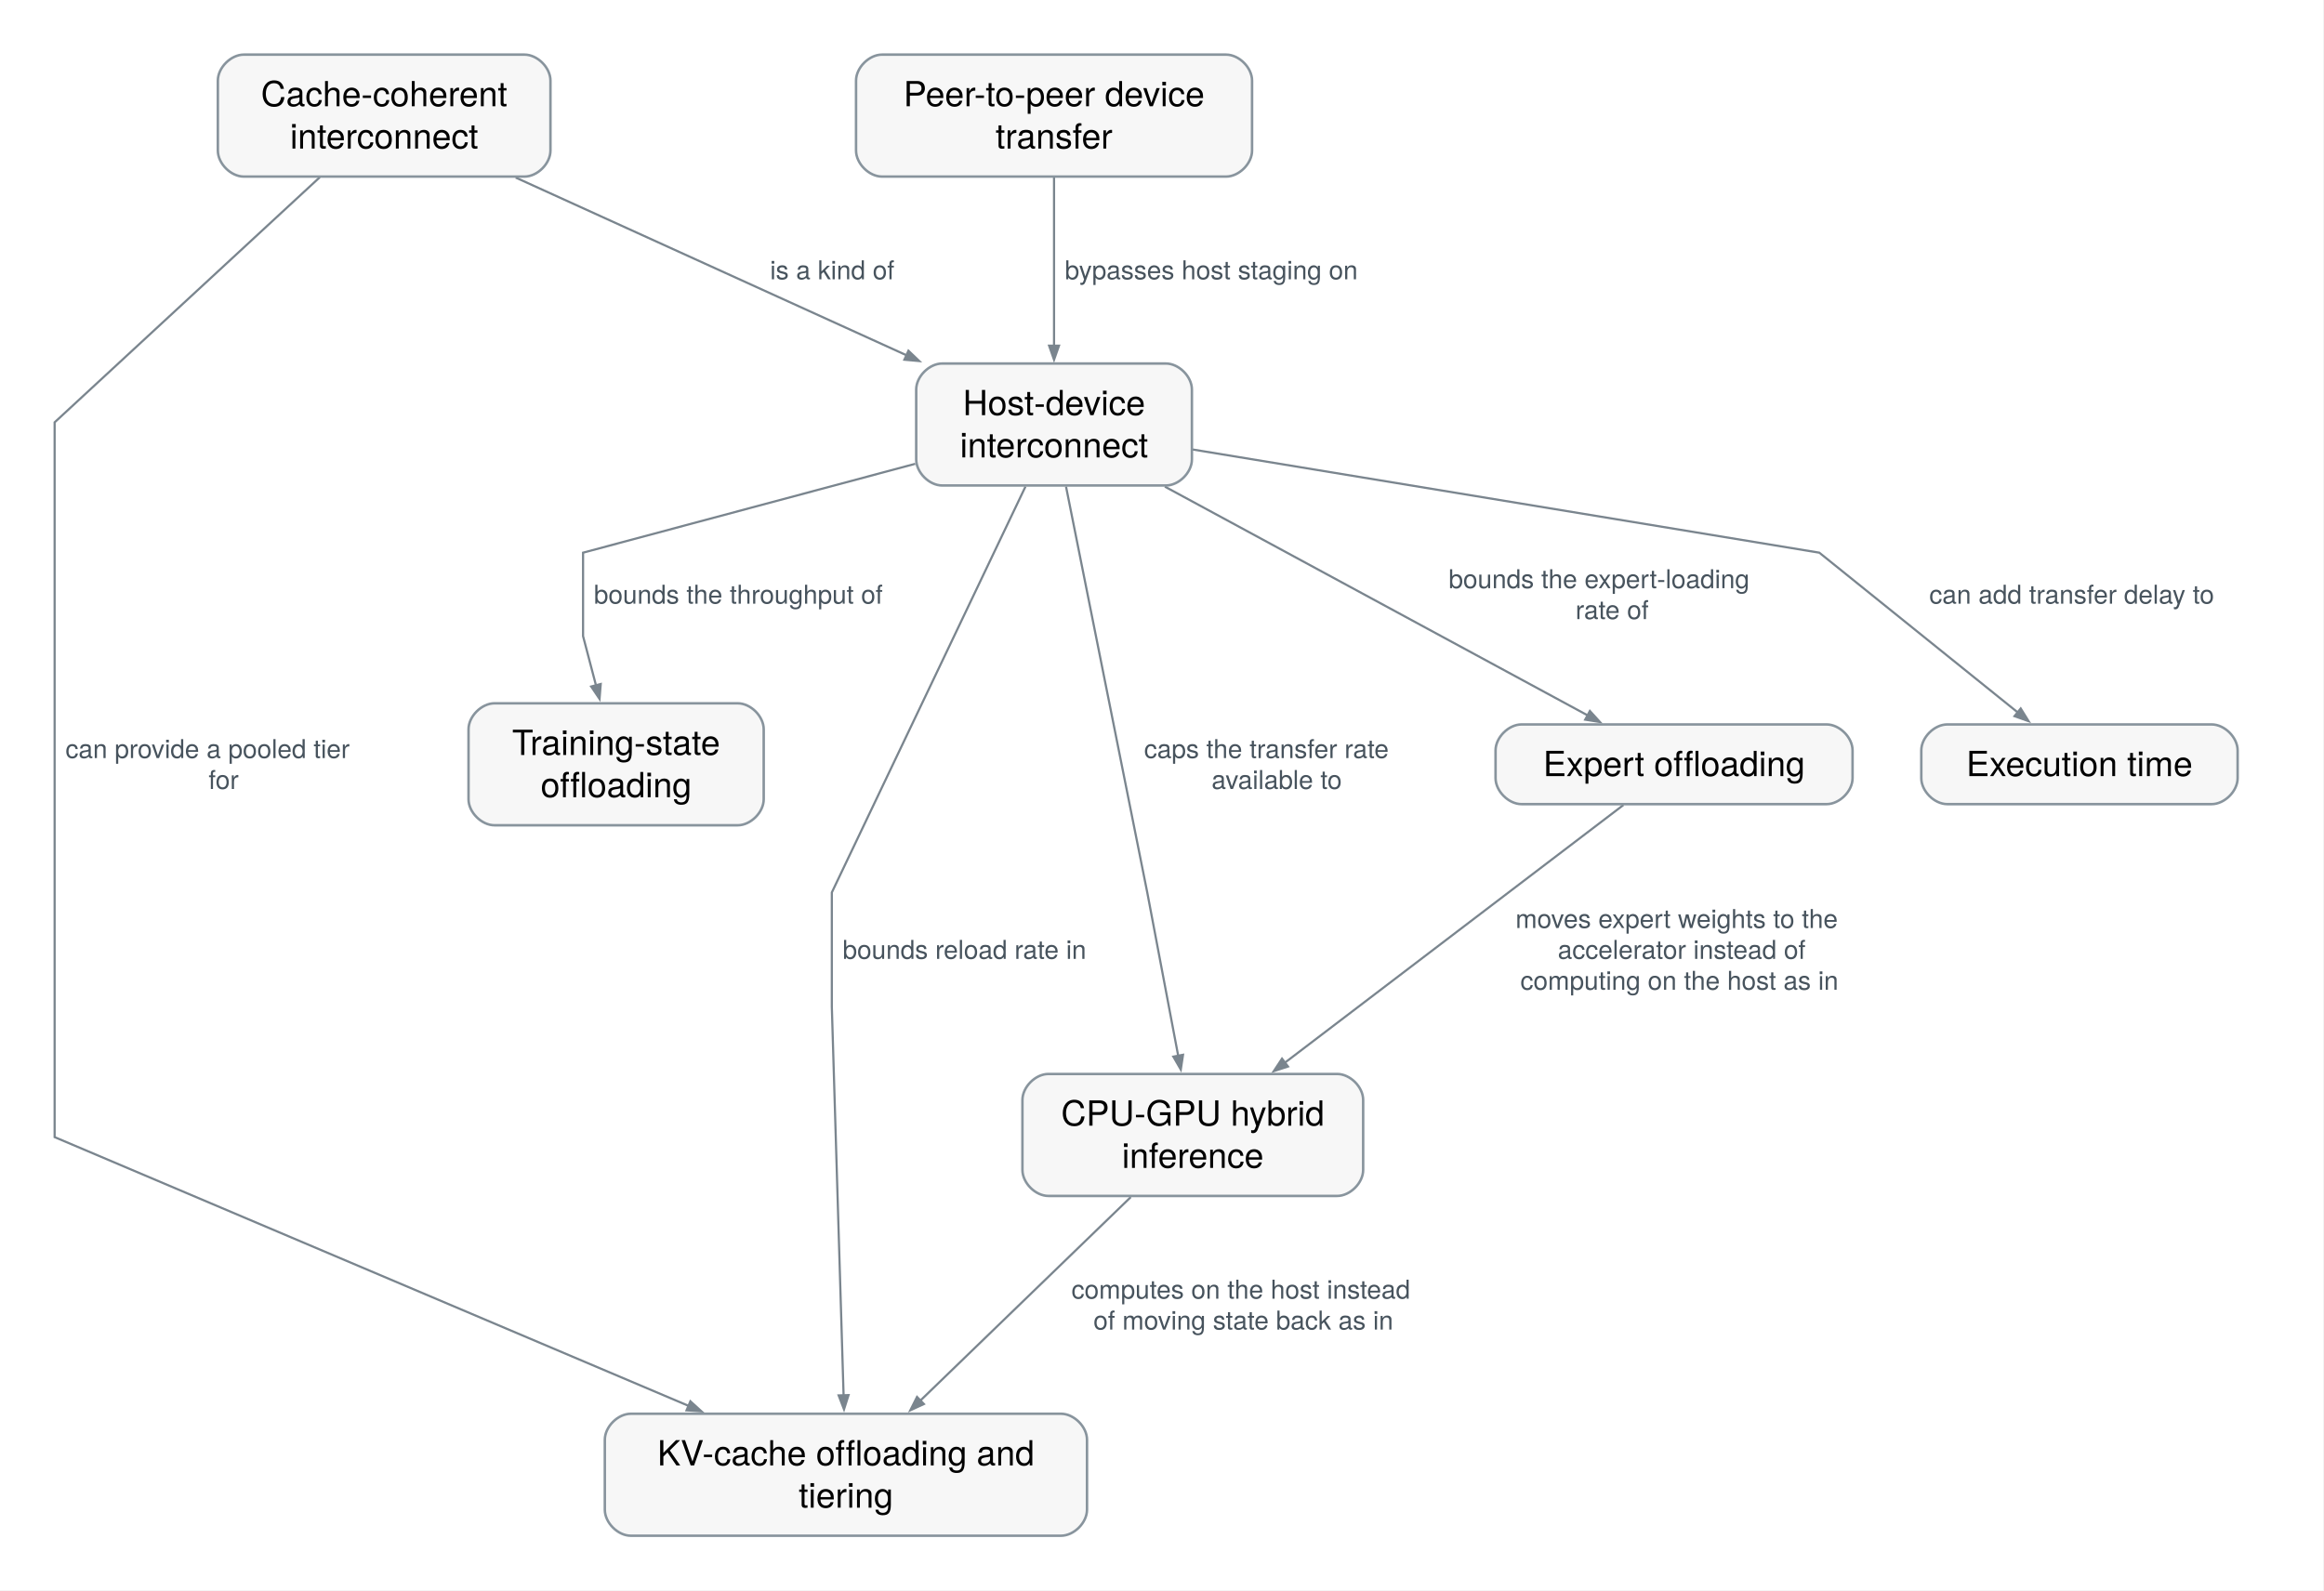
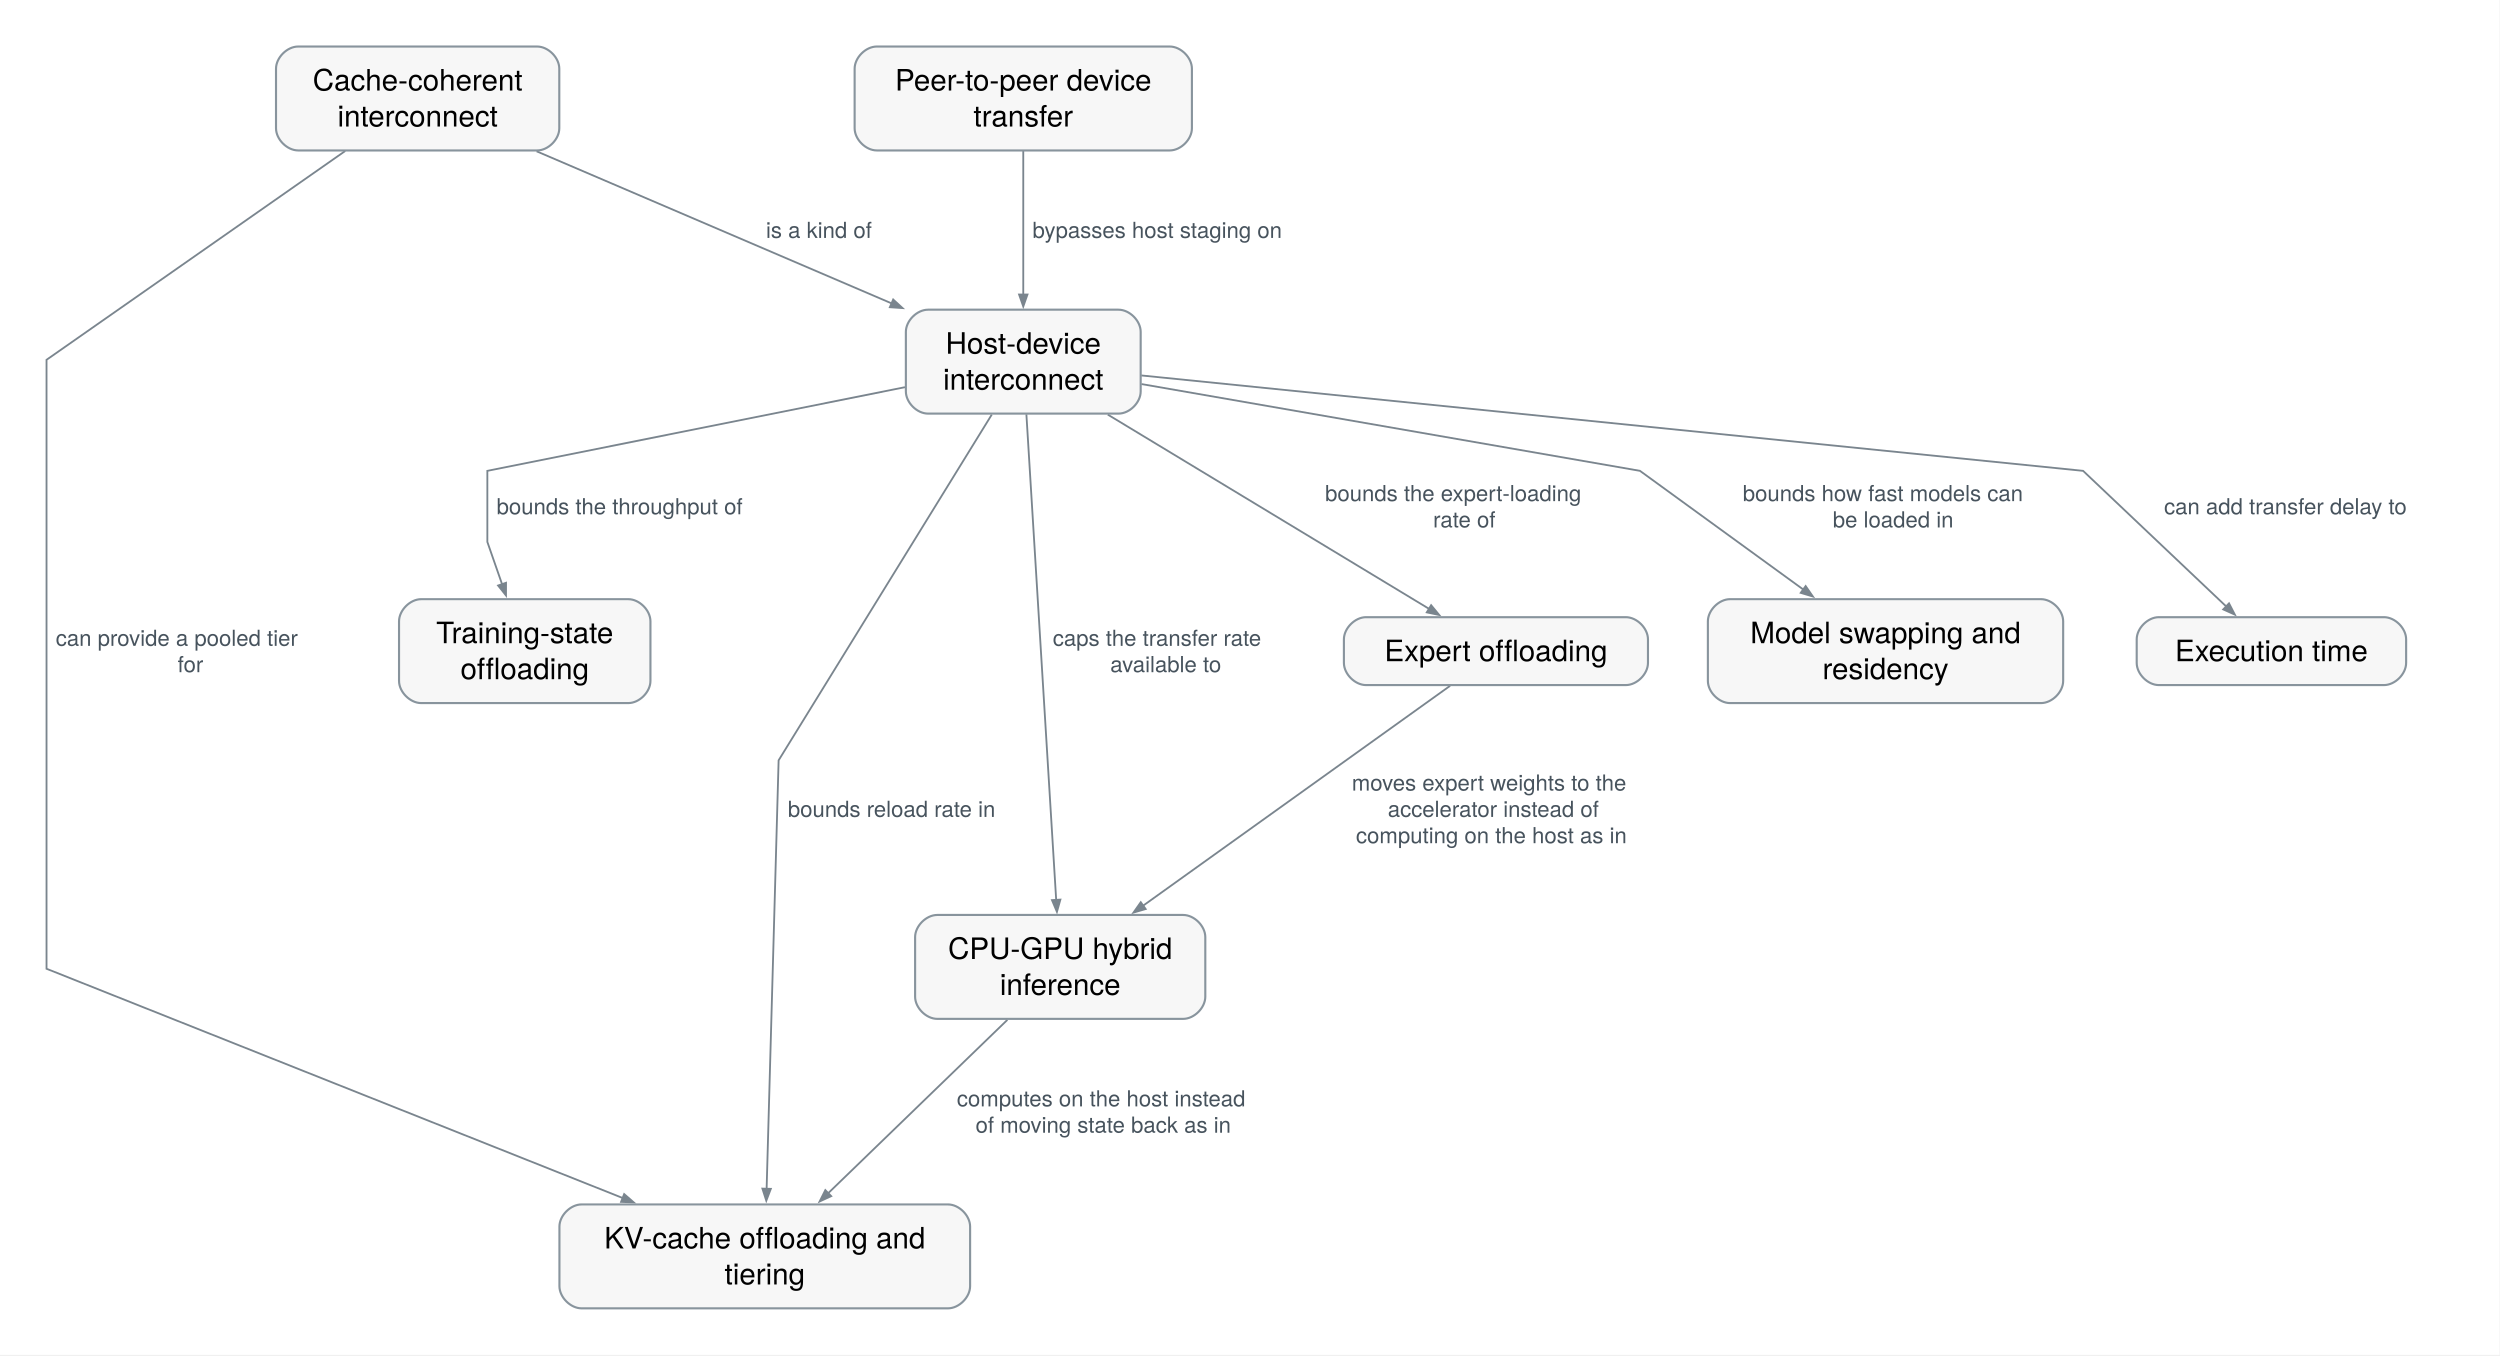
- <svg xmlns="http://www.w3.org/2000/svg" xmlns:xlink="http://www.w3.org/1999/xlink" width="1072pt" height="734pt" viewBox="0.00 0.00 1072.00 734.00" font-family="Helvetica Neue, Helvetica, Arial, sans-serif" role="group" aria-label="How does Host-device interconnect connect?">
+ <svg xmlns="http://www.w3.org/2000/svg" xmlns:xlink="http://www.w3.org/1999/xlink" width="1354pt" height="734pt" viewBox="0.00 0.00 1354.00 734.00" font-family="Helvetica Neue, Helvetica, Arial, sans-serif" role="group" aria-label="How does Host-device interconnect connect?">
  <g id="graph0" class="graph" transform="scale(1 1) rotate(0) translate(25.2 708.6)">
-     <polygon fill="white" stroke="none" points="-25.2,25.2 -25.2,-708.6 1046.42,-708.6 1046.42,25.2 -25.2,25.2" />
+     <polygon fill="white" stroke="none" points="-25.2,25.2 -25.2,-708.6 1328.56,-708.6 1328.56,25.2 -25.2,25.2" />
    <g id="relation-rel.host-device-interconnect.execution-time" class="edge">
-       <path fill="none" stroke="#7a858e" d="M524.93,-501.2C626.65,-484.45 814,-453.59 814,-453.59 814,-453.59 870.3,-408.25 905.78,-379.68" />
-       <polygon fill="#7a858e" stroke="#7a858e" points="906.9,-381.7 910.53,-375.85 904.04,-378.16 906.9,-381.7" />
-       <text xml:space="preserve" text-anchor="start" x="864.72" y="-430.06" font-family="Helvetica Neue" font-size="12.00" fill="#47535d" paint-order="stroke" stroke="white" stroke-width="4" stroke-linejoin="round">can add transfer delay to</text>
+       <path fill="none" stroke="#7a858e" d="M592.9,-505.26C742.51,-490.1 1103,-453.59 1103,-453.59 1103,-453.59 1150.32,-408.75 1180.5,-380.16" />
+       <polygon fill="#7a858e" stroke="#7a858e" points="1182.04,-381.84 1185.19,-375.72 1178.91,-378.54 1182.04,-381.84" />
+       <text xml:space="preserve" text-anchor="start" x="1146.86" y="-430.06" font-family="Helvetica Neue" font-size="12.00" fill="#47535d" paint-order="stroke" stroke="white" stroke-width="4" stroke-linejoin="round">can add transfer delay to</text>
    </g>
    <g id="relation-rel.host-device-interconnect.memory-offloading" class="edge">
-       <path fill="none" stroke="#7a858e" d="M396.99,-494.6C332.91,-477.45 243.75,-453.59 243.75,-453.59 243.75,-453.59 243.75,-415.09 243.75,-415.09 243.75,-415.09 246.53,-404.49 249.72,-392.34" />
-       <polygon fill="#7a858e" stroke="#7a858e" points="251.9,-392.99 251.35,-386.12 247.5,-391.83 251.9,-392.99" />
-       <text xml:space="preserve" text-anchor="start" x="248.75" y="-430.06" font-family="Helvetica Neue" font-size="12.00" fill="#47535d" paint-order="stroke" stroke="white" stroke-width="4" stroke-linejoin="round">bounds the throughput of</text>
+       <path fill="none" stroke="#7a858e" d="M464.94,-498.9C379.47,-481.78 238.75,-453.59 238.75,-453.59 238.75,-453.59 238.75,-415.09 238.75,-415.09 238.75,-415.09 242.51,-404.29 246.79,-392" />
+       <polygon fill="#7a858e" stroke="#7a858e" points="248.86,-392.97 248.85,-386.09 244.57,-391.48 248.86,-392.97" />
+       <text xml:space="preserve" text-anchor="start" x="243.75" y="-430.06" font-family="Helvetica Neue" font-size="12.00" fill="#47535d" paint-order="stroke" stroke="white" stroke-width="4" stroke-linejoin="round">bounds the throughput of</text>
    </g>
    <g id="relation-rel.host-device-interconnect.kv-cache-offload" class="edge">
-       <path fill="none" stroke="#7a858e" d="M447.81,-484.07C420.13,-426.03 358.5,-296.81 358.5,-296.81 358.5,-296.81 358.5,-244.06 358.5,-244.06 358.5,-244.06 362.08,-125.71 363.93,-64.66" />
-       <polygon fill="#7a858e" stroke="#7a858e" points="366.2,-64.88 364.12,-58.31 361.65,-64.74 366.2,-64.88" />
-       <text xml:space="preserve" text-anchor="start" x="363.5" y="-266.16" font-family="Helvetica Neue" font-size="12.00" fill="#47535d" paint-order="stroke" stroke="white" stroke-width="4" stroke-linejoin="round">bounds reload rate in</text>
+       <path fill="none" stroke="#7a858e" d="M511.95,-484.07C476.16,-426.03 396.5,-296.81 396.5,-296.81 396.5,-296.81 392.02,-137.02 389.99,-64.36" />
+       <polygon fill="#7a858e" stroke="#7a858e" points="392.27,-64.72 389.82,-58.29 387.72,-64.85 392.27,-64.72" />
+       <text xml:space="preserve" text-anchor="start" x="401.5" y="-266.16" font-family="Helvetica Neue" font-size="12.00" fill="#47535d" paint-order="stroke" stroke="white" stroke-width="4" stroke-linejoin="round">bounds reload rate in</text>
    </g>
    <g id="relation-rel.host-device-interconnect.cpu-gpu-hybrid-inference" class="edge">
-       <path fill="none" stroke="#7a858e" d="M466.53,-484.07C478.15,-426.03 504,-296.81 504,-296.81 504,-296.81 512.17,-253.66 518.32,-221.19" />
-       <polygon fill="#7a858e" stroke="#7a858e" points="520.5,-221.91 519.47,-215.1 516.03,-221.07 520.5,-221.91" />
-       <text xml:space="preserve" text-anchor="start" x="502.55" y="-358.8" font-family="Helvetica Neue" font-size="12.00" fill="#47535d" paint-order="stroke" stroke="white" stroke-width="4" stroke-linejoin="round">caps the transfer rate</text>
-       <text xml:space="preserve" text-anchor="start" x="533.67" y="-344.55" font-family="Helvetica Neue" font-size="12.00" fill="#47535d" paint-order="stroke" stroke="white" stroke-width="4" stroke-linejoin="round">available to</text>
+       <path fill="none" stroke="#7a858e" d="M530.69,-484.23C534.31,-425.24 542.82,-286.58 546.83,-221.2" />
+       <polygon fill="#7a858e" stroke="#7a858e" points="549.1,-221.37 547.23,-214.74 544.56,-221.09 549.1,-221.37" />
+       <text xml:space="preserve" text-anchor="start" x="545" y="-358.8" font-family="Helvetica Neue" font-size="12.00" fill="#47535d" paint-order="stroke" stroke="white" stroke-width="4" stroke-linejoin="round">caps the transfer rate</text>
+       <text xml:space="preserve" text-anchor="start" x="576.12" y="-344.55" font-family="Helvetica Neue" font-size="12.00" fill="#47535d" paint-order="stroke" stroke="white" stroke-width="4" stroke-linejoin="round">available to</text>
    </g>
    <g id="relation-rel.host-device-interconnect.expert-offloading" class="edge">
-       <path fill="none" stroke="#7a858e" d="M512.13,-484.06C567.99,-453.83 656.28,-406.05 707.2,-378.49" />
-       <polygon fill="#7a858e" stroke="#7a858e" points="708.17,-380.55 712.8,-375.46 706,-376.55 708.17,-380.55" />
-       <text xml:space="preserve" text-anchor="start" x="643.03" y="-437.19" font-family="Helvetica Neue" font-size="12.00" fill="#47535d" paint-order="stroke" stroke="white" stroke-width="4" stroke-linejoin="round">bounds the expert-loading</text>
-       <text xml:space="preserve" text-anchor="start" x="701.53" y="-422.94" font-family="Helvetica Neue" font-size="12.00" fill="#47535d" paint-order="stroke" stroke="white" stroke-width="4" stroke-linejoin="round">rate of</text>
+       <path fill="none" stroke="#7a858e" d="M574.77,-484.06C624.56,-453.95 703.15,-406.44 748.81,-378.83" />
+       <polygon fill="#7a858e" stroke="#7a858e" points="749.9,-380.83 754.28,-375.52 747.54,-376.94 749.9,-380.83" />
+       <text xml:space="preserve" text-anchor="start" x="692.46" y="-437.19" font-family="Helvetica Neue" font-size="12.00" fill="#47535d" paint-order="stroke" stroke="white" stroke-width="4" stroke-linejoin="round">bounds the expert-loading</text>
+       <text xml:space="preserve" text-anchor="start" x="750.96" y="-422.94" font-family="Helvetica Neue" font-size="12.00" fill="#47535d" paint-order="stroke" stroke="white" stroke-width="4" stroke-linejoin="round">rate of</text>
+     </g>
+     <g id="relation-rel.host-device-interconnect.model-swapping" class="edge">
+       <path fill="none" stroke="#7a858e" d="M593,-500.59C689.99,-483.71 863,-453.59 863,-453.59 863,-453.59 913.08,-417.2 951.78,-389.08" />
+       <polygon fill="#7a858e" stroke="#7a858e" points="952.74,-391.19 956.66,-385.53 950.07,-387.51 952.74,-391.19" />
+       <text xml:space="preserve" text-anchor="start" x="918.68" y="-437.19" font-family="Helvetica Neue" font-size="12.00" fill="#47535d" paint-order="stroke" stroke="white" stroke-width="4" stroke-linejoin="round">bounds how fast models can</text>
+       <text xml:space="preserve" text-anchor="start" x="967.43" y="-422.94" font-family="Helvetica Neue" font-size="12.00" fill="#47535d" paint-order="stroke" stroke="white" stroke-width="4" stroke-linejoin="round">be loaded in</text>
    </g>
    <g id="relation-rel.coherent-interconnect.host-device-interconnect" class="edge">
-       <path fill="none" stroke="#7a858e" d="M212.68,-626.66C264.57,-603.06 339.19,-569.13 393.07,-544.62" />
-       <polygon fill="#7a858e" stroke="#7a858e" points="393.84,-546.77 398.82,-542.01 391.96,-542.63 393.84,-546.77" />
-       <text xml:space="preserve" text-anchor="start" x="330" y="-579.72" font-family="Helvetica Neue" font-size="12.00" fill="#47535d" paint-order="stroke" stroke="white" stroke-width="4" stroke-linejoin="round">is a kind of</text>
+       <path fill="none" stroke="#7a858e" d="M265.41,-626.66C320.79,-602.94 400.54,-568.77 457.8,-544.24" />
+       <polygon fill="#7a858e" stroke="#7a858e" points="458.55,-546.39 463.62,-541.74 456.75,-542.21 458.55,-546.39" />
+       <text xml:space="preserve" text-anchor="start" x="389.64" y="-579.72" font-family="Helvetica Neue" font-size="12.00" fill="#47535d" paint-order="stroke" stroke="white" stroke-width="4" stroke-linejoin="round">is a kind of</text>
    </g>
    <g id="relation-rel.coherent-interconnect.kv-cache-offload" class="edge">
-       <path fill="none" stroke="#7a858e" d="M122.33,-626.83C78.1,-585.93 0,-513.73 0,-513.73 0,-513.73 0,-513.73 0,-183.92 0,-183.92 186.11,-105 292.54,-59.87" />
-       <polygon fill="#7a858e" stroke="#7a858e" points="293.26,-62.03 298.35,-57.4 291.48,-57.85 293.26,-62.03" />
+       <path fill="none" stroke="#7a858e" d="M161.77,-626.83C103.27,-585.93 0,-513.73 0,-513.73 0,-513.73 0,-513.73 0,-183.92 0,-183.92 198.74,-104.84 312.11,-59.73" />
+       <polygon fill="#7a858e" stroke="#7a858e" points="312.85,-61.89 318.05,-57.37 311.17,-57.66 312.85,-61.89" />
      <text xml:space="preserve" text-anchor="start" x="5" y="-358.8" font-family="Helvetica Neue" font-size="12.00" fill="#47535d" paint-order="stroke" stroke="white" stroke-width="4" stroke-linejoin="round">can provide a pooled tier</text>
      <text xml:space="preserve" text-anchor="start" x="71" y="-344.55" font-family="Helvetica Neue" font-size="12.00" fill="#47535d" paint-order="stroke" stroke="white" stroke-width="4" stroke-linejoin="round">for</text>
    </g>
    <g id="relation-rel.peer-to-peer-transfer.host-device-interconnect" class="edge">
-       <path fill="none" stroke="#7a858e" d="M461,-626.83C461,-604.58 461,-573.07 461,-548.96" />
-       <polygon fill="#7a858e" stroke="#7a858e" points="463.28,-549.1 461,-542.6 458.73,-549.1 463.28,-549.1" />
-       <text xml:space="preserve" text-anchor="start" x="466" y="-579.72" font-family="Helvetica Neue" font-size="12.00" fill="#47535d" paint-order="stroke" stroke="white" stroke-width="4" stroke-linejoin="round">bypasses host staging on</text>
+       <path fill="none" stroke="#7a858e" d="M529,-626.83C529,-604.58 529,-573.07 529,-548.96" />
+       <polygon fill="#7a858e" stroke="#7a858e" points="531.28,-549.1 529,-542.6 526.73,-549.1 531.28,-549.1" />
+       <text xml:space="preserve" text-anchor="start" x="534" y="-579.72" font-family="Helvetica Neue" font-size="12.00" fill="#47535d" paint-order="stroke" stroke="white" stroke-width="4" stroke-linejoin="round">bypasses host staging on</text>
    </g>
    <g id="relation-rel.cpu-gpu-hybrid-inference.kv-cache-offload" class="edge">
-       <path fill="none" stroke="#7a858e" d="M496.4,-156.25C469.18,-129.92 428.19,-90.27 399.25,-62.27" />
-       <polygon fill="#7a858e" stroke="#7a858e" points="400.97,-60.77 394.71,-57.88 397.8,-64.04 400.97,-60.77" />
-       <text xml:space="preserve" text-anchor="start" x="469.04" y="-109.38" font-family="Helvetica Neue" font-size="12.00" fill="#47535d" paint-order="stroke" stroke="white" stroke-width="4" stroke-linejoin="round">computes on the host instead</text>
-       <text xml:space="preserve" text-anchor="start" x="479.16" y="-95.13" font-family="Helvetica Neue" font-size="12.00" fill="#47535d" paint-order="stroke" stroke="white" stroke-width="4" stroke-linejoin="round">of moving state back as in</text>
+       <path fill="none" stroke="#7a858e" d="M520.4,-156.25C493.18,-129.92 452.19,-90.27 423.25,-62.27" />
+       <polygon fill="#7a858e" stroke="#7a858e" points="424.97,-60.77 418.71,-57.88 421.8,-64.04 424.97,-60.77" />
+       <text xml:space="preserve" text-anchor="start" x="493.04" y="-109.38" font-family="Helvetica Neue" font-size="12.00" fill="#47535d" paint-order="stroke" stroke="white" stroke-width="4" stroke-linejoin="round">computes on the host instead</text>
+       <text xml:space="preserve" text-anchor="start" x="503.16" y="-95.13" font-family="Helvetica Neue" font-size="12.00" fill="#47535d" paint-order="stroke" stroke="white" stroke-width="4" stroke-linejoin="round">of moving state back as in</text>
    </g>
    <g id="relation-rel.expert-offloading.cpu-gpu-hybrid-inference" class="edge">
-       <path fill="none" stroke="#7a858e" d="M723.66,-337.18C686.66,-309.01 613.98,-253.67 567.54,-218.31" />
-       <polygon fill="#7a858e" stroke="#7a858e" points="568.92,-216.5 562.37,-214.37 566.16,-220.12 568.92,-216.5" />
-       <text xml:space="preserve" text-anchor="start" x="673.86" y="-280.41" font-family="Helvetica Neue" font-size="12.00" fill="#47535d" paint-order="stroke" stroke="white" stroke-width="4" stroke-linejoin="round">moves expert weights to the</text>
-       <text xml:space="preserve" text-anchor="start" x="693.36" y="-266.16" font-family="Helvetica Neue" font-size="12.00" fill="#47535d" paint-order="stroke" stroke="white" stroke-width="4" stroke-linejoin="round">accelerator instead of</text>
-       <text xml:space="preserve" text-anchor="start" x="676.11" y="-251.91" font-family="Helvetica Neue" font-size="12.00" fill="#47535d" paint-order="stroke" stroke="white" stroke-width="4" stroke-linejoin="round">computing on the host as in</text>
+       <path fill="none" stroke="#7a858e" d="M760.19,-337.18C720.78,-308.95 643.28,-253.44 593.92,-218.09" />
+       <polygon fill="#7a858e" stroke="#7a858e" points="595.29,-216.27 588.68,-214.34 592.64,-219.97 595.29,-216.27" />
+       <text xml:space="preserve" text-anchor="start" x="706.93" y="-280.41" font-family="Helvetica Neue" font-size="12.00" fill="#47535d" paint-order="stroke" stroke="white" stroke-width="4" stroke-linejoin="round">moves expert weights to the</text>
+       <text xml:space="preserve" text-anchor="start" x="726.43" y="-266.16" font-family="Helvetica Neue" font-size="12.00" fill="#47535d" paint-order="stroke" stroke="white" stroke-width="4" stroke-linejoin="round">accelerator instead of</text>
+       <text xml:space="preserve" text-anchor="start" x="709.18" y="-251.91" font-family="Helvetica Neue" font-size="12.00" fill="#47535d" paint-order="stroke" stroke="white" stroke-width="4" stroke-linejoin="round">computing on the host as in</text>
    </g>
    <g id="concept-mlsys.host-device-interconnect" class="node">
      <g id="a_concept-mlsys.host-device-interconnect">
        <a xlink:title="Communication path through which a host and accelerator exchange data and control, with transport, topology, and memory-access semantics that affect transfers.">
-           <path fill="#f7f7f7" stroke="#88949d" stroke-width="1.15" d="M512.59,-540.87C512.59,-540.87 409.42,-540.87 409.42,-540.87 403.42,-540.87 397.42,-534.87 397.42,-528.87 397.42,-528.87 397.42,-496.59 397.42,-496.59 397.42,-490.59 403.42,-484.59 409.42,-484.59 409.42,-484.59 512.59,-484.59 512.59,-484.59 518.59,-484.59 524.59,-490.59 524.59,-496.59 524.59,-496.59 524.59,-528.87 524.59,-528.87 524.59,-534.87 518.59,-540.87 512.59,-540.87" />
-           <text xml:space="preserve" text-anchor="middle" x="461" y="-517.03" font-family="Helvetica Neue" font-size="16.00">Host-device</text>
-           <text xml:space="preserve" text-anchor="middle" x="461" y="-497.53" font-family="Helvetica Neue" font-size="16.00">interconnect</text>
+           <path fill="#f7f7f7" stroke="#88949d" stroke-width="1.15" d="M580.59,-540.87C580.59,-540.87 477.42,-540.87 477.42,-540.87 471.42,-540.87 465.42,-534.87 465.42,-528.87 465.42,-528.87 465.42,-496.59 465.42,-496.59 465.42,-490.59 471.42,-484.59 477.42,-484.59 477.42,-484.59 580.59,-484.59 580.59,-484.59 586.59,-484.59 592.59,-490.59 592.59,-496.59 592.59,-496.59 592.59,-528.87 592.59,-528.87 592.59,-534.87 586.59,-540.87 580.59,-540.87" />
+           <text xml:space="preserve" text-anchor="middle" x="529" y="-517.03" font-family="Helvetica Neue" font-size="16.00">Host-device</text>
+           <text xml:space="preserve" text-anchor="middle" x="529" y="-497.53" font-family="Helvetica Neue" font-size="16.00">interconnect</text>
        </a>
      </g>
    </g>
    <g id="concept-mlsys.execution-time" class="node">
      <g id="a_concept-mlsys.execution-time">
        <a xlink:title="Elapsed time for a specified execution boundary, workload, and operating condition.">
-           <path fill="#f7f7f7" stroke="#88949d" stroke-width="1.15" d="M994.96,-374.34C994.96,-374.34 873.04,-374.34 873.04,-374.34 867.04,-374.34 861.04,-368.34 861.04,-362.34 861.04,-362.34 861.04,-349.56 861.04,-349.56 861.04,-343.56 867.04,-337.56 873.04,-337.56 873.04,-337.56 994.96,-337.56 994.96,-337.56 1000.96,-337.56 1006.96,-343.56 1006.96,-349.56 1006.96,-349.56 1006.96,-362.34 1006.96,-362.34 1006.96,-368.34 1000.96,-374.34 994.96,-374.34" />
-           <text xml:space="preserve" text-anchor="middle" x="934" y="-350.5" font-family="Helvetica Neue" font-size="16.00">Execution time</text>
+           <path fill="#f7f7f7" stroke="#88949d" stroke-width="1.15" d="M1265.96,-374.34C1265.96,-374.34 1144.04,-374.34 1144.04,-374.34 1138.04,-374.34 1132.04,-368.34 1132.04,-362.34 1132.04,-362.34 1132.04,-349.56 1132.04,-349.56 1132.04,-343.56 1138.04,-337.56 1144.04,-337.56 1144.04,-337.56 1265.96,-337.56 1265.96,-337.56 1271.96,-337.56 1277.96,-343.56 1277.96,-349.56 1277.96,-349.56 1277.96,-362.34 1277.96,-362.34 1277.96,-368.34 1271.96,-374.34 1265.96,-374.34" />
+           <text xml:space="preserve" text-anchor="middle" x="1205" y="-350.5" font-family="Helvetica Neue" font-size="16.00">Execution time</text>
        </a>
      </g>
    </g>
    <g id="concept-mlsys.coherent-interconnect" class="node">
      <g id="a_concept-mlsys.coherent-interconnect">
        <a xlink:title="A link protocol that lets hosts and devices share or pool memory with hardware coherence, such as CXL over a PCIe physical layer.">
-           <path fill="#f7f7f7" stroke="#88949d" stroke-width="1.15" d="M216.71,-683.4C216.71,-683.4 87.29,-683.4 87.29,-683.4 81.29,-683.4 75.29,-677.4 75.29,-671.4 75.29,-671.4 75.29,-639.12 75.29,-639.12 75.29,-633.12 81.29,-627.12 87.29,-627.12 87.29,-627.12 216.71,-627.12 216.71,-627.12 222.71,-627.12 228.71,-633.12 228.71,-639.12 228.71,-639.12 228.71,-671.4 228.71,-671.4 228.71,-677.4 222.71,-683.4 216.71,-683.4" />
-           <text xml:space="preserve" text-anchor="middle" x="152" y="-659.56" font-family="Helvetica Neue" font-size="16.00">Cache-coherent</text>
-           <text xml:space="preserve" text-anchor="middle" x="152" y="-640.06" font-family="Helvetica Neue" font-size="16.00">interconnect</text>
+           <path fill="#f7f7f7" stroke="#88949d" stroke-width="1.15" d="M265.71,-683.4C265.71,-683.4 136.29,-683.4 136.29,-683.4 130.29,-683.4 124.29,-677.4 124.29,-671.4 124.29,-671.4 124.29,-639.12 124.29,-639.12 124.29,-633.12 130.29,-627.12 136.29,-627.12 136.29,-627.12 265.71,-627.12 265.71,-627.12 271.71,-627.12 277.71,-633.12 277.71,-639.12 277.71,-639.12 277.71,-671.4 277.71,-671.4 277.71,-677.4 271.71,-683.4 265.71,-683.4" />
+           <text xml:space="preserve" text-anchor="middle" x="201" y="-659.56" font-family="Helvetica Neue" font-size="16.00">Cache-coherent</text>
+           <text xml:space="preserve" text-anchor="middle" x="201" y="-640.06" font-family="Helvetica Neue" font-size="16.00">interconnect</text>
        </a>
      </g>
    </g>
    <g id="concept-mlsys.peer-to-peer-transfer" class="node">
      <g id="a_concept-mlsys.peer-to-peer-transfer">
        <a xlink:title="Direct memory access between accelerators, or between accelerators and NICs or storage, without staging data through host memory.">
-           <path fill="#f7f7f7" stroke="#88949d" stroke-width="1.15" d="M540.34,-683.4C540.34,-683.4 381.67,-683.4 381.67,-683.4 375.67,-683.4 369.67,-677.4 369.67,-671.4 369.67,-671.4 369.67,-639.12 369.67,-639.12 369.67,-633.12 375.67,-627.12 381.67,-627.12 381.67,-627.12 540.34,-627.12 540.34,-627.12 546.34,-627.12 552.34,-633.12 552.34,-639.12 552.34,-639.12 552.34,-671.4 552.34,-671.4 552.34,-677.4 546.34,-683.4 540.34,-683.4" />
-           <text xml:space="preserve" text-anchor="middle" x="461" y="-659.56" font-family="Helvetica Neue" font-size="16.00">Peer-to-peer device</text>
-           <text xml:space="preserve" text-anchor="middle" x="461" y="-640.06" font-family="Helvetica Neue" font-size="16.00">transfer</text>
+           <path fill="#f7f7f7" stroke="#88949d" stroke-width="1.15" d="M608.34,-683.4C608.34,-683.4 449.67,-683.4 449.67,-683.4 443.67,-683.4 437.67,-677.4 437.67,-671.4 437.67,-671.4 437.67,-639.12 437.67,-639.12 437.67,-633.12 443.67,-627.12 449.67,-627.12 449.67,-627.12 608.34,-627.12 608.34,-627.12 614.34,-627.12 620.34,-633.12 620.34,-639.12 620.34,-639.12 620.34,-671.4 620.34,-671.4 620.34,-677.4 614.34,-683.4 608.34,-683.4" />
+           <text xml:space="preserve" text-anchor="middle" x="529" y="-659.56" font-family="Helvetica Neue" font-size="16.00">Peer-to-peer device</text>
+           <text xml:space="preserve" text-anchor="middle" x="529" y="-640.06" font-family="Helvetica Neue" font-size="16.00">transfer</text>
        </a>
      </g>
    </g>
    <g id="concept-mlsys.memory-offloading" class="node">
      <g id="a_concept-mlsys.memory-offloading">
        <a xlink:title="Moving optimizer state, parameters, or activations from accelerator memory to host memory or storage between uses.">
          <path fill="#f7f7f7" stroke="#88949d" stroke-width="1.15" d="M315.08,-384.09C315.08,-384.09 202.92,-384.09 202.92,-384.09 196.92,-384.09 190.92,-378.09 190.92,-372.09 190.92,-372.09 190.92,-339.81 190.92,-339.81 190.92,-333.81 196.92,-327.81 202.92,-327.81 202.92,-327.81 315.08,-327.81 315.08,-327.81 321.08,-327.81 327.08,-333.81 327.08,-339.81 327.08,-339.81 327.08,-372.09 327.08,-372.09 327.08,-378.09 321.08,-384.09 315.08,-384.09" />
          <text xml:space="preserve" text-anchor="middle" x="259" y="-360.25" font-family="Helvetica Neue" font-size="16.00">Training-state</text>
          <text xml:space="preserve" text-anchor="middle" x="259" y="-340.75" font-family="Helvetica Neue" font-size="16.00">offloading</text>
        </a>
      </g>
    </g>
    <g id="concept-mlsys.kv-cache-offload" class="node">
      <g id="a_concept-mlsys.kv-cache-offload">
        <a xlink:title="Moving KV-cache blocks from accelerator memory to host memory or SSD and reloading them on reuse, extending cache capacity at transfer bandwidth and latency cost.">
-           <path fill="#f7f7f7" stroke="#88949d" stroke-width="1.15" d="M464.21,-56.28C464.21,-56.28 265.79,-56.28 265.79,-56.28 259.79,-56.28 253.79,-50.28 253.79,-44.28 253.79,-44.28 253.79,-12 253.79,-12 253.79,-6 259.79,0 265.79,0 265.79,0 464.21,0 464.21,0 470.21,0 476.21,-6 476.21,-12 476.21,-12 476.21,-44.28 476.21,-44.28 476.21,-50.28 470.21,-56.28 464.21,-56.28" />
-           <text xml:space="preserve" text-anchor="middle" x="365" y="-32.44" font-family="Helvetica Neue" font-size="16.00">KV-cache offloading and</text>
-           <text xml:space="preserve" text-anchor="middle" x="365" y="-12.94" font-family="Helvetica Neue" font-size="16.00">tiering</text>
+           <path fill="#f7f7f7" stroke="#88949d" stroke-width="1.15" d="M488.21,-56.28C488.21,-56.28 289.79,-56.28 289.79,-56.28 283.79,-56.28 277.79,-50.28 277.79,-44.28 277.79,-44.28 277.79,-12 277.79,-12 277.79,-6 283.79,0 289.79,0 289.79,0 488.21,0 488.21,0 494.21,0 500.21,-6 500.21,-12 500.21,-12 500.21,-44.28 500.21,-44.28 500.21,-50.28 494.21,-56.28 488.21,-56.28" />
+           <text xml:space="preserve" text-anchor="middle" x="389" y="-32.44" font-family="Helvetica Neue" font-size="16.00">KV-cache offloading and</text>
+           <text xml:space="preserve" text-anchor="middle" x="389" y="-12.94" font-family="Helvetica Neue" font-size="16.00">tiering</text>
        </a>
      </g>
    </g>
    <g id="concept-mlsys.cpu-gpu-hybrid-inference" class="node">
      <g id="a_concept-mlsys.cpu-gpu-hybrid-inference">
        <a xlink:title="Splitting inference so the host CPU computes some operations, such as attention or rarely active neurons, from host memory when model or KV state exceeds accelerator memory.">
-           <path fill="#f7f7f7" stroke="#88949d" stroke-width="1.15" d="M591.59,-213.06C591.59,-213.06 458.42,-213.06 458.42,-213.06 452.42,-213.06 446.42,-207.06 446.42,-201.06 446.42,-201.06 446.42,-168.78 446.42,-168.78 446.42,-162.78 452.42,-156.78 458.42,-156.78 458.42,-156.78 591.59,-156.78 591.59,-156.78 597.59,-156.78 603.59,-162.78 603.59,-168.78 603.59,-168.78 603.59,-201.06 603.59,-201.06 603.59,-207.06 597.59,-213.06 591.59,-213.06" />
-           <text xml:space="preserve" text-anchor="middle" x="525" y="-189.22" font-family="Helvetica Neue" font-size="16.00">CPU-GPU hybrid</text>
-           <text xml:space="preserve" text-anchor="middle" x="525" y="-169.72" font-family="Helvetica Neue" font-size="16.00">inference</text>
+           <path fill="#f7f7f7" stroke="#88949d" stroke-width="1.15" d="M615.59,-213.06C615.59,-213.06 482.42,-213.06 482.42,-213.06 476.42,-213.06 470.42,-207.06 470.42,-201.06 470.42,-201.06 470.42,-168.78 470.42,-168.78 470.42,-162.78 476.42,-156.78 482.42,-156.78 482.42,-156.78 615.59,-156.78 615.59,-156.78 621.59,-156.78 627.59,-162.78 627.59,-168.78 627.59,-168.78 627.59,-201.06 627.59,-201.06 627.59,-207.06 621.59,-213.06 615.59,-213.06" />
+           <text xml:space="preserve" text-anchor="middle" x="549" y="-189.22" font-family="Helvetica Neue" font-size="16.00">CPU-GPU hybrid</text>
+           <text xml:space="preserve" text-anchor="middle" x="549" y="-169.72" font-family="Helvetica Neue" font-size="16.00">inference</text>
        </a>
      </g>
    </g>
    <g id="concept-mlsys.expert-offloading" class="node">
      <g id="a_concept-mlsys.expert-offloading">
        <a xlink:title="Keeping some mixture-of-experts weights in host memory or storage and fetching the experts a batch needs into accelerator memory, often prefetching predicted ones, which lets a model larger than accelerator memory run at the cost of transfers.">
-           <path fill="#f7f7f7" stroke="#88949d" stroke-width="1.15" d="M817.34,-374.34C817.34,-374.34 676.66,-374.34 676.66,-374.34 670.66,-374.34 664.66,-368.34 664.66,-362.34 664.66,-362.34 664.66,-349.56 664.66,-349.56 664.66,-343.56 670.66,-337.56 676.66,-337.56 676.66,-337.56 817.34,-337.56 817.34,-337.56 823.34,-337.56 829.34,-343.56 829.34,-349.56 829.34,-349.56 829.34,-362.34 829.34,-362.34 829.34,-368.34 823.34,-374.34 817.34,-374.34" />
-           <text xml:space="preserve" text-anchor="middle" x="747" y="-350.5" font-family="Helvetica Neue" font-size="16.00">Expert offloading</text>
+           <path fill="#f7f7f7" stroke="#88949d" stroke-width="1.15" d="M855.34,-374.34C855.34,-374.34 714.66,-374.34 714.66,-374.34 708.66,-374.34 702.66,-368.34 702.66,-362.34 702.66,-362.34 702.66,-349.56 702.66,-349.56 702.66,-343.56 708.66,-337.56 714.66,-337.56 714.66,-337.56 855.34,-337.56 855.34,-337.56 861.34,-337.56 867.34,-343.56 867.34,-349.56 867.34,-349.56 867.34,-362.34 867.34,-362.34 867.34,-368.34 861.34,-374.34 855.34,-374.34" />
+           <text xml:space="preserve" text-anchor="middle" x="785" y="-350.5" font-family="Helvetica Neue" font-size="16.00">Expert offloading</text>
+         </a>
+       </g>
+     </g>
+     <g id="concept-mlsys.model-swapping" class="node">
+       <g id="a_concept-mlsys.model-swapping">
+         <a xlink:title="Keeping some models' weights resident in accelerator memory and loading others from host memory or storage on demand, so a shared accelerator serves more models than fit at once, at the cost of transfer latency.">
+           <path fill="#f7f7f7" stroke="#88949d" stroke-width="1.15" d="M1080.21,-384.09C1080.21,-384.09 911.79,-384.09 911.79,-384.09 905.79,-384.09 899.79,-378.09 899.79,-372.09 899.79,-372.09 899.79,-339.81 899.79,-339.81 899.79,-333.81 905.79,-327.81 911.79,-327.81 911.79,-327.81 1080.21,-327.81 1080.21,-327.81 1086.21,-327.81 1092.21,-333.81 1092.21,-339.81 1092.21,-339.81 1092.21,-372.09 1092.21,-372.09 1092.21,-378.09 1086.21,-384.09 1080.21,-384.09" />
+           <text xml:space="preserve" text-anchor="middle" x="996" y="-360.25" font-family="Helvetica Neue" font-size="16.00">Model swapping and</text>
+           <text xml:space="preserve" text-anchor="middle" x="996" y="-340.75" font-family="Helvetica Neue" font-size="16.00">residency</text>
        </a>
      </g>
    </g>
  </g>
</svg>
